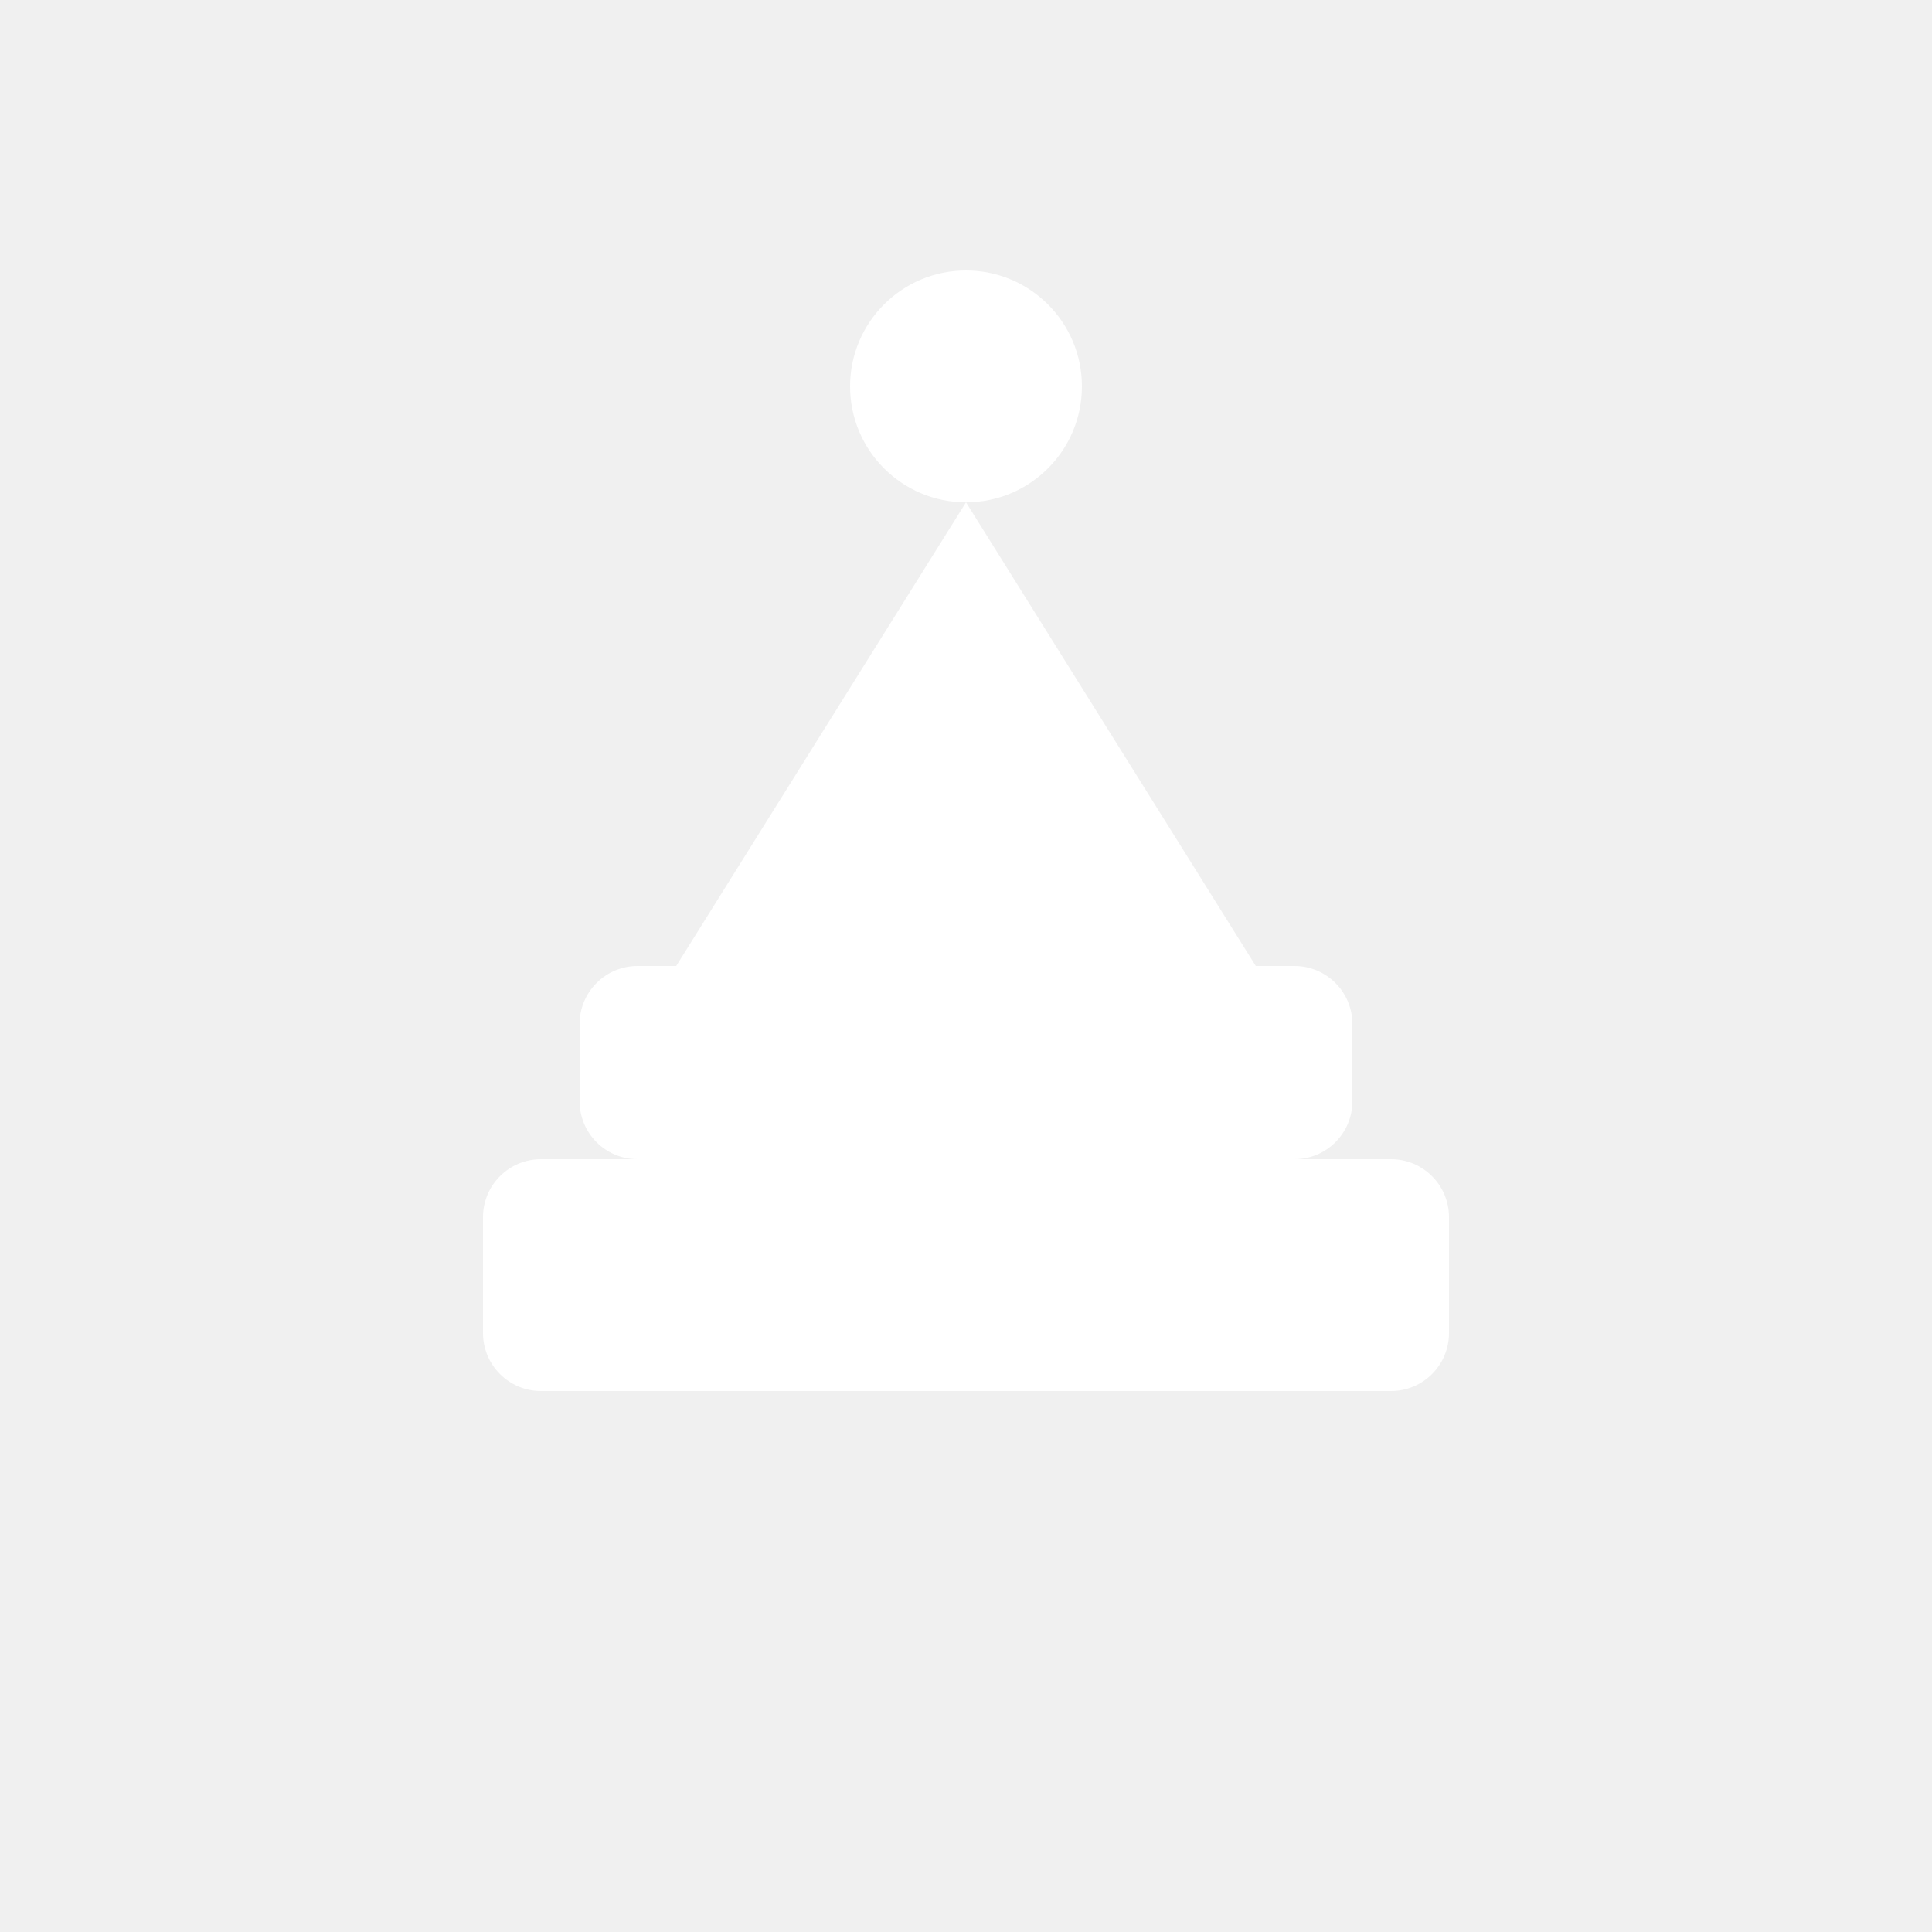
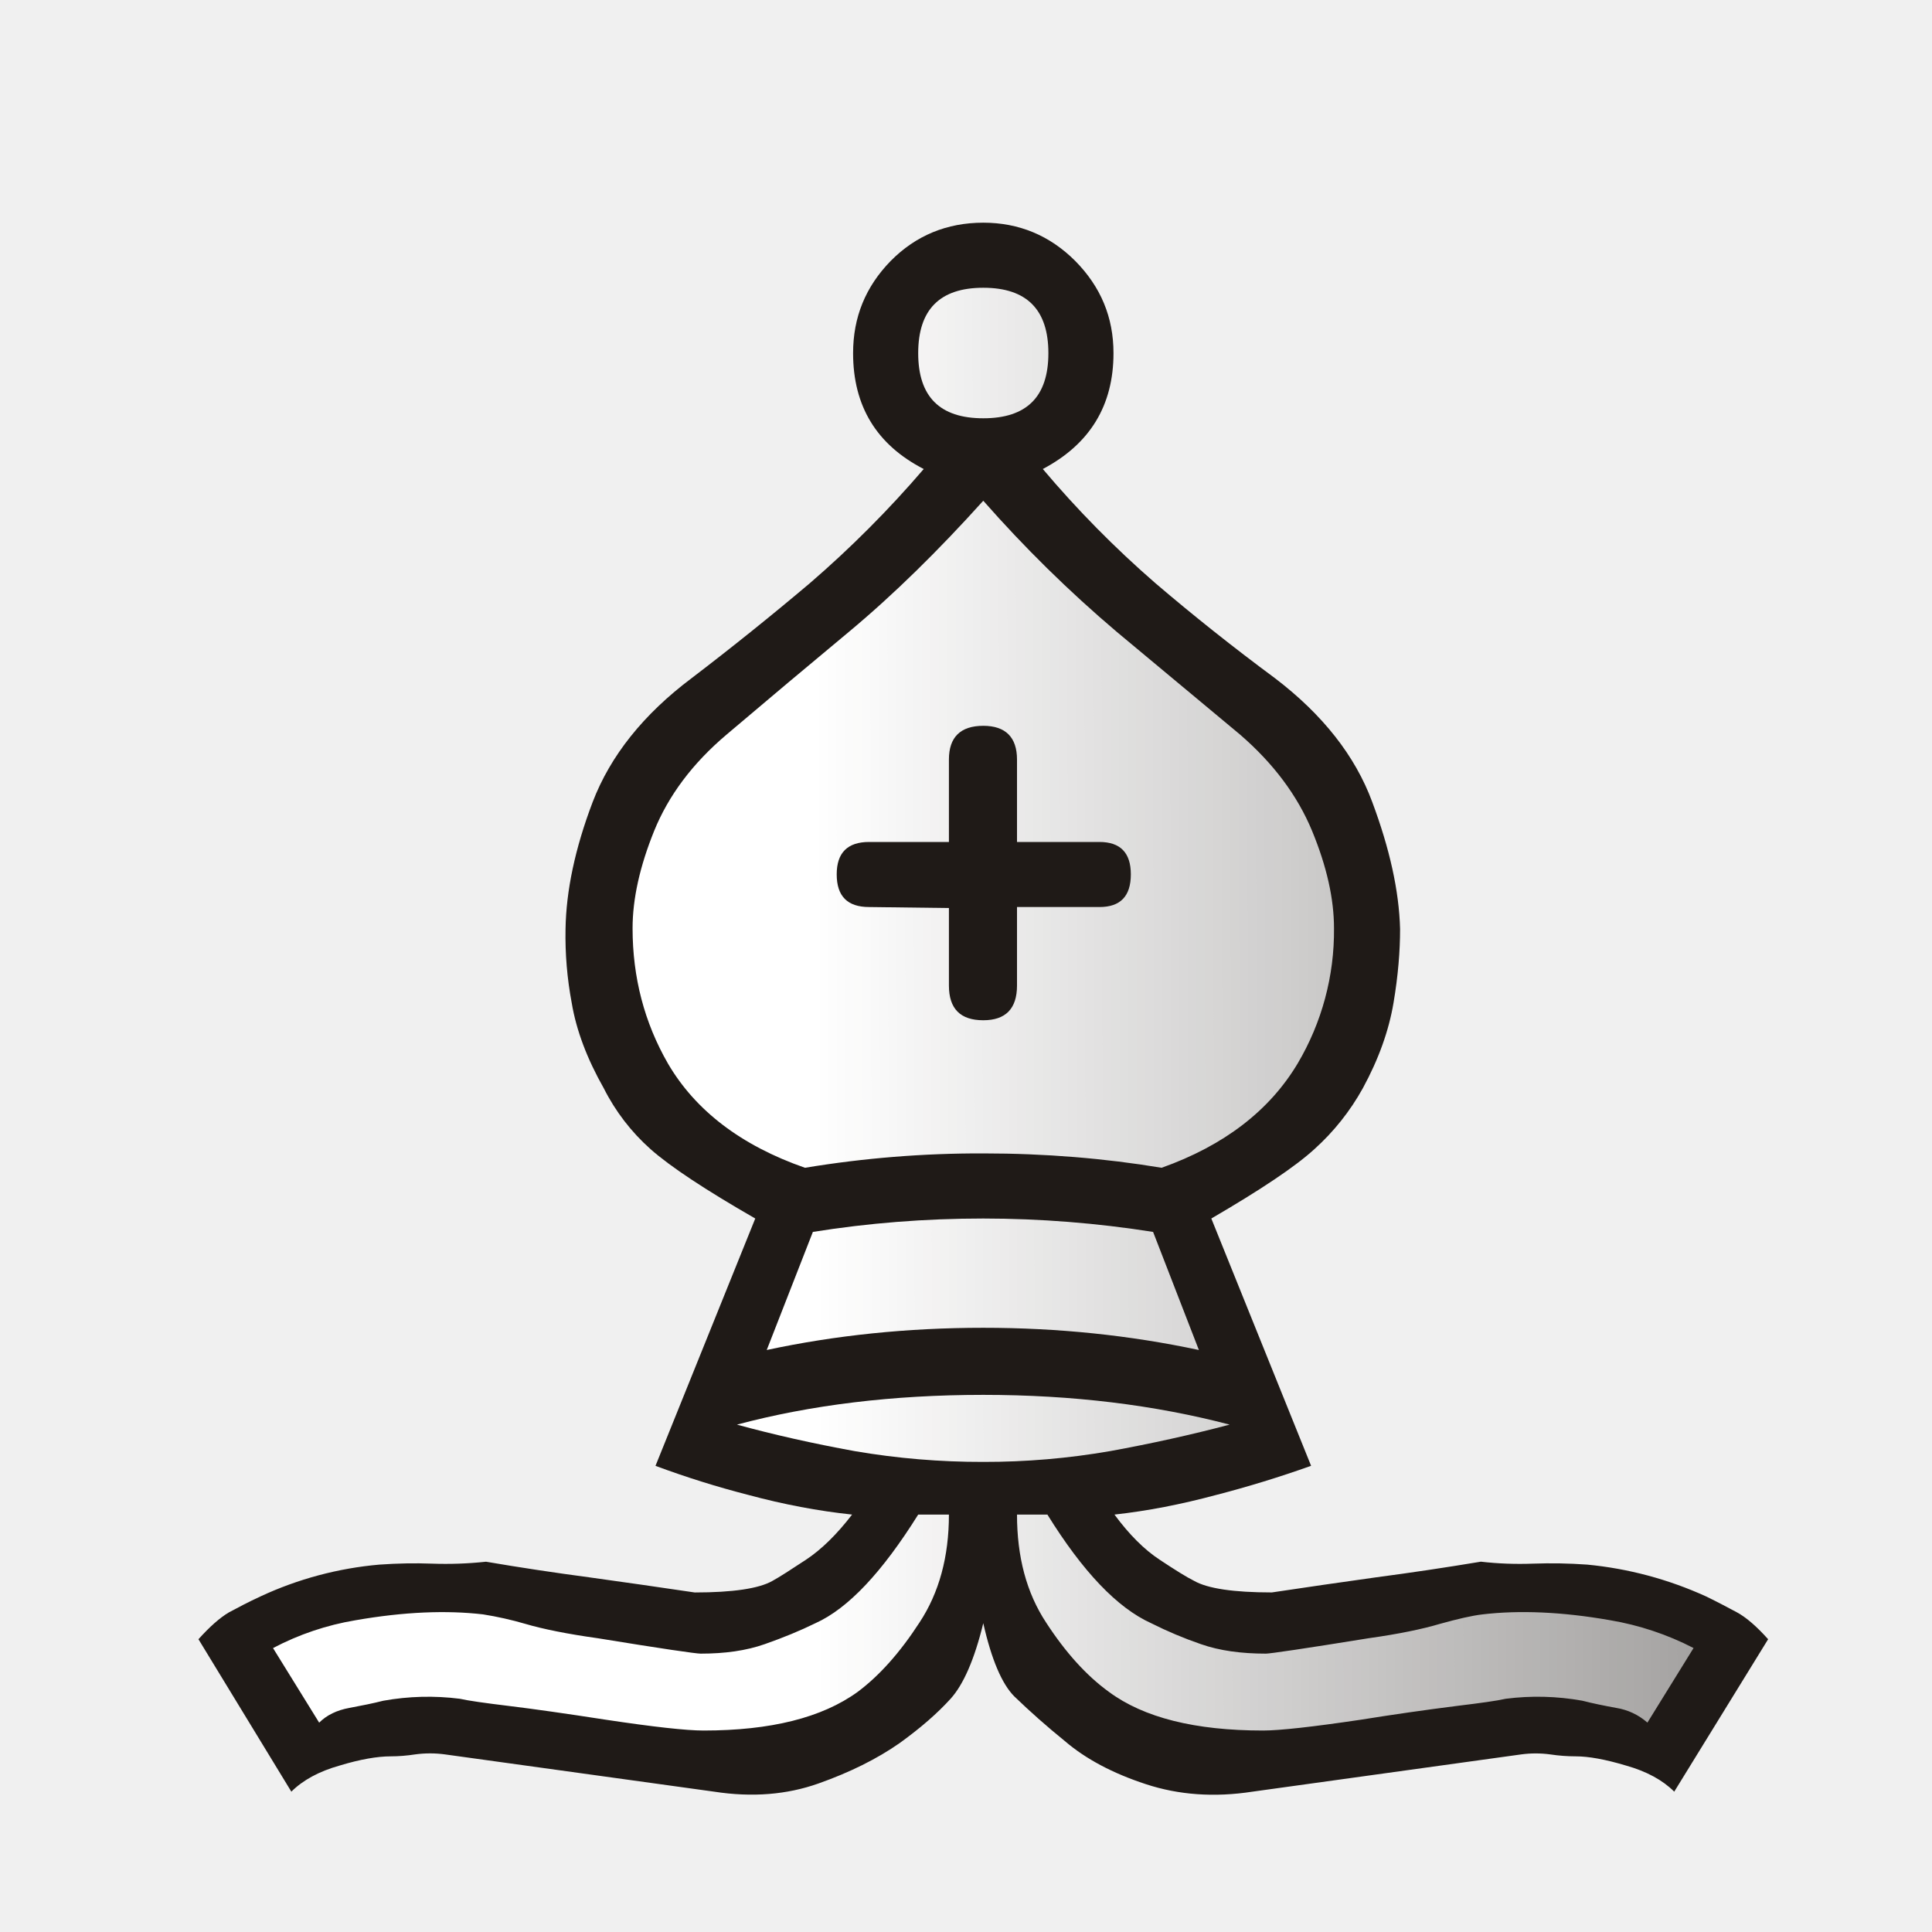
- <svg xmlns="http://www.w3.org/2000/svg" viewBox="0 0 100 100">
-   <circle cx="50" cy="20" r="6" fill="#ffffff" />
-   <path d="M50 26 L65 50 L35 50 Z" fill="#ffffff" />
-   <rect x="30" y="50" width="40" height="10" rx="3" fill="#ffffff" />
-   <rect x="25" y="60" width="50" height="12" rx="3" fill="#ffffff" />
+ <svg xmlns="http://www.w3.org/2000/svg" clip-rule="evenodd" fill-rule="evenodd" height="50mm" image-rendering="optimizeQuality" shape-rendering="geometricPrecision" text-rendering="geometricPrecision" viewBox="0 0 50 50" width="50mm">
+   <linearGradient id="a" gradientUnits="userSpaceOnUse" x1="21.13" x2="77.641" y1="37.592" y2="37.469">
+     <stop offset="0" stop-color="#fff" />
+     <stop offset="1" stop-color="#fff" stop-opacity="0" />
+   </linearGradient>
+   <path d="M25.447 42.008c-.228.94-.516 1.592-.846 1.956-.33.364-.762.745-1.313 1.143-.592.415-1.295.762-2.108 1.05-.813.288-1.71.364-2.7.211l-6.969-.965a2.858 2.858 0 0 0-.762 0c-.22.034-.432.051-.635.051-.347 0-.787.076-1.32.237-.542.152-.957.381-1.254.677l-2.404-3.945c.296-.33.559-.559.787-.694.237-.127.508-.271.821-.415a9.179 9.179 0 0 1 3.074-.822c.466-.033.923-.042 1.363-.025a9.8 9.8 0 0 0 1.397-.05c.89.152 1.786.287 2.684.406.906.127 1.812.254 2.718.39.99 0 1.66-.102 2.006-.297.187-.102.474-.288.872-.55.398-.263.796-.652 1.194-1.169-.88-.093-1.77-.262-2.684-.508a24.094 24.094 0 0 1-2.404-.753l2.582-6.401c-1.295-.745-2.193-1.338-2.71-1.795a5.3 5.3 0 0 1-1.21-1.575c-.432-.762-.711-1.499-.83-2.21a9.341 9.341 0 0 1-.16-1.913c.016-.99.245-2.083.702-3.285.457-1.194 1.312-2.27 2.566-3.21a79.091 79.091 0 0 0 3.056-2.455 27.746 27.746 0 0 0 2.946-2.954c-1.219-.627-1.828-1.626-1.828-2.998 0-.93.321-1.718.973-2.387.652-.66 1.457-.99 2.396-.99.923 0 1.72.33 2.38.99.66.669.99 1.456.99 2.387 0 1.355-.61 2.354-1.829 2.998a26.796 26.796 0 0 0 2.913 2.954c.982.839 2.015 1.66 3.09 2.456 1.236.94 2.083 2.015 2.523 3.209.449 1.202.694 2.294.72 3.285 0 .567-.05 1.202-.17 1.913s-.38 1.448-.795 2.21a6.084 6.084 0 0 1-1.253 1.575c-.5.457-1.389 1.05-2.667 1.795l2.582 6.4a28.57 28.57 0 0 1-2.455.754c-.915.246-1.787.415-2.634.508.381.517.771.906 1.169 1.168.398.263.694.45.897.55.347.196 1.016.297 2.007.297a263.35 263.35 0 0 1 2.692-.39 81.13 81.13 0 0 0 2.718-.406c.44.051.89.068 1.346.051a13.12 13.12 0 0 1 1.406.025 9.627 9.627 0 0 1 3.073.822c.297.144.567.288.805.415.245.135.508.364.804.694l-2.43 3.945c-.296-.296-.711-.525-1.253-.677-.534-.16-.965-.237-1.296-.237-.22 0-.44-.017-.66-.05a2.794 2.794 0 0 0-.753 0l-6.952.964c-.99.153-1.913.085-2.76-.194-.855-.28-1.558-.652-2.1-1.118a20.04 20.04 0 0 1-1.303-1.151c-.322-.322-.593-.957-.805-1.897z" fill="#1f1a17" />
+   <path d="M26.32 39.197c0 1.092.245 2.024.753 2.794.5.77 1.041 1.372 1.626 1.795.905.669 2.235 1 3.987 1 .432 0 1.279-.094 2.532-.28a74.737 74.737 0 0 1 2.48-.356c.627-.076 1.05-.135 1.27-.186a6.53 6.53 0 0 1 1.982.05c.262.068.559.128.88.187a1.6 1.6 0 0 1 .805.38l1.194-1.93a7.372 7.372 0 0 0-2.16-.72c-1.252-.22-2.353-.262-3.301-.151-.28.033-.644.118-1.101.245-.457.136-1.067.263-1.846.372-1.676.272-2.557.399-2.658.399-.644 0-1.203-.077-1.685-.246a10.37 10.37 0 0 1-1.287-.542c-.88-.398-1.77-1.338-2.684-2.81zm-1.762 0h-.795c-.932 1.49-1.812 2.43-2.659 2.811-.398.195-.83.373-1.312.542-.483.17-1.033.246-1.66.246-.118 0-.999-.127-2.658-.398-.788-.11-1.423-.238-1.88-.373a8.828 8.828 0 0 0-1.092-.245c-.948-.11-2.04-.068-3.302.152a7.056 7.056 0 0 0-2.134.72l1.194 1.93c.195-.195.457-.322.779-.381.322-.06.618-.119.88-.186a6.53 6.53 0 0 1 1.982-.051c.22.05.643.11 1.27.186.626.076 1.465.195 2.506.356 1.236.186 2.083.28 2.531.28 1.736 0 3.065-.331 3.988-1 .567-.423 1.1-1.024 1.6-1.795.508-.77.762-1.702.762-2.794zm.89-9.347c1.6 0 3.14.127 4.614.372 1.617-.575 2.794-1.481 3.522-2.7a6.745 6.745 0 0 0 .94-3.497c0-.762-.187-1.6-.568-2.523-.38-.915-.999-1.744-1.862-2.49-.974-.812-2.04-1.701-3.2-2.666a33.093 33.093 0 0 1-3.447-3.387c-1.16 1.287-2.311 2.421-3.47 3.387a406.55 406.55 0 0 0-3.176 2.667c-.88.745-1.499 1.574-1.871 2.489-.373.923-.559 1.76-.559 2.523 0 1.27.305 2.438.914 3.497.712 1.219 1.897 2.125 3.548 2.7a27.749 27.749 0 0 1 4.614-.372zm0 4.513c1.938 0 3.793.194 5.579.575l-1.185-3.056a28.297 28.297 0 0 0-4.395-.347c-1.507 0-2.98.118-4.41.347l-1.194 3.056c1.769-.38 3.64-.575 5.604-.575zm0-23.538c1.126 0 1.684-.559 1.684-1.685s-.559-1.693-1.685-1.693-1.684.567-1.684 1.693c0 1.126.558 1.685 1.684 1.685zm0 27.009a18.97 18.97 0 0 0 3.285-.28c1.066-.194 2.1-.423 3.09-.685-1.94-.508-4.064-.77-6.376-.77-2.345 0-4.47.262-6.375.77.957.262 1.973.49 3.048.686a19.46 19.46 0 0 0 3.327.279zm-.89-14.334l-2.065-.026c-.56 0-.839-.279-.839-.846 0-.559.28-.838.839-.838h2.065v-2.134c0-.576.297-.872.89-.872.575 0 .872.296.872.872v2.134h2.133c.542 0 .813.28.813.838 0 .567-.271.846-.813.846H26.32v2.032c0 .602-.297.898-.873.898-.592 0-.889-.296-.889-.898z" fill="url(#a)" />
</svg>
